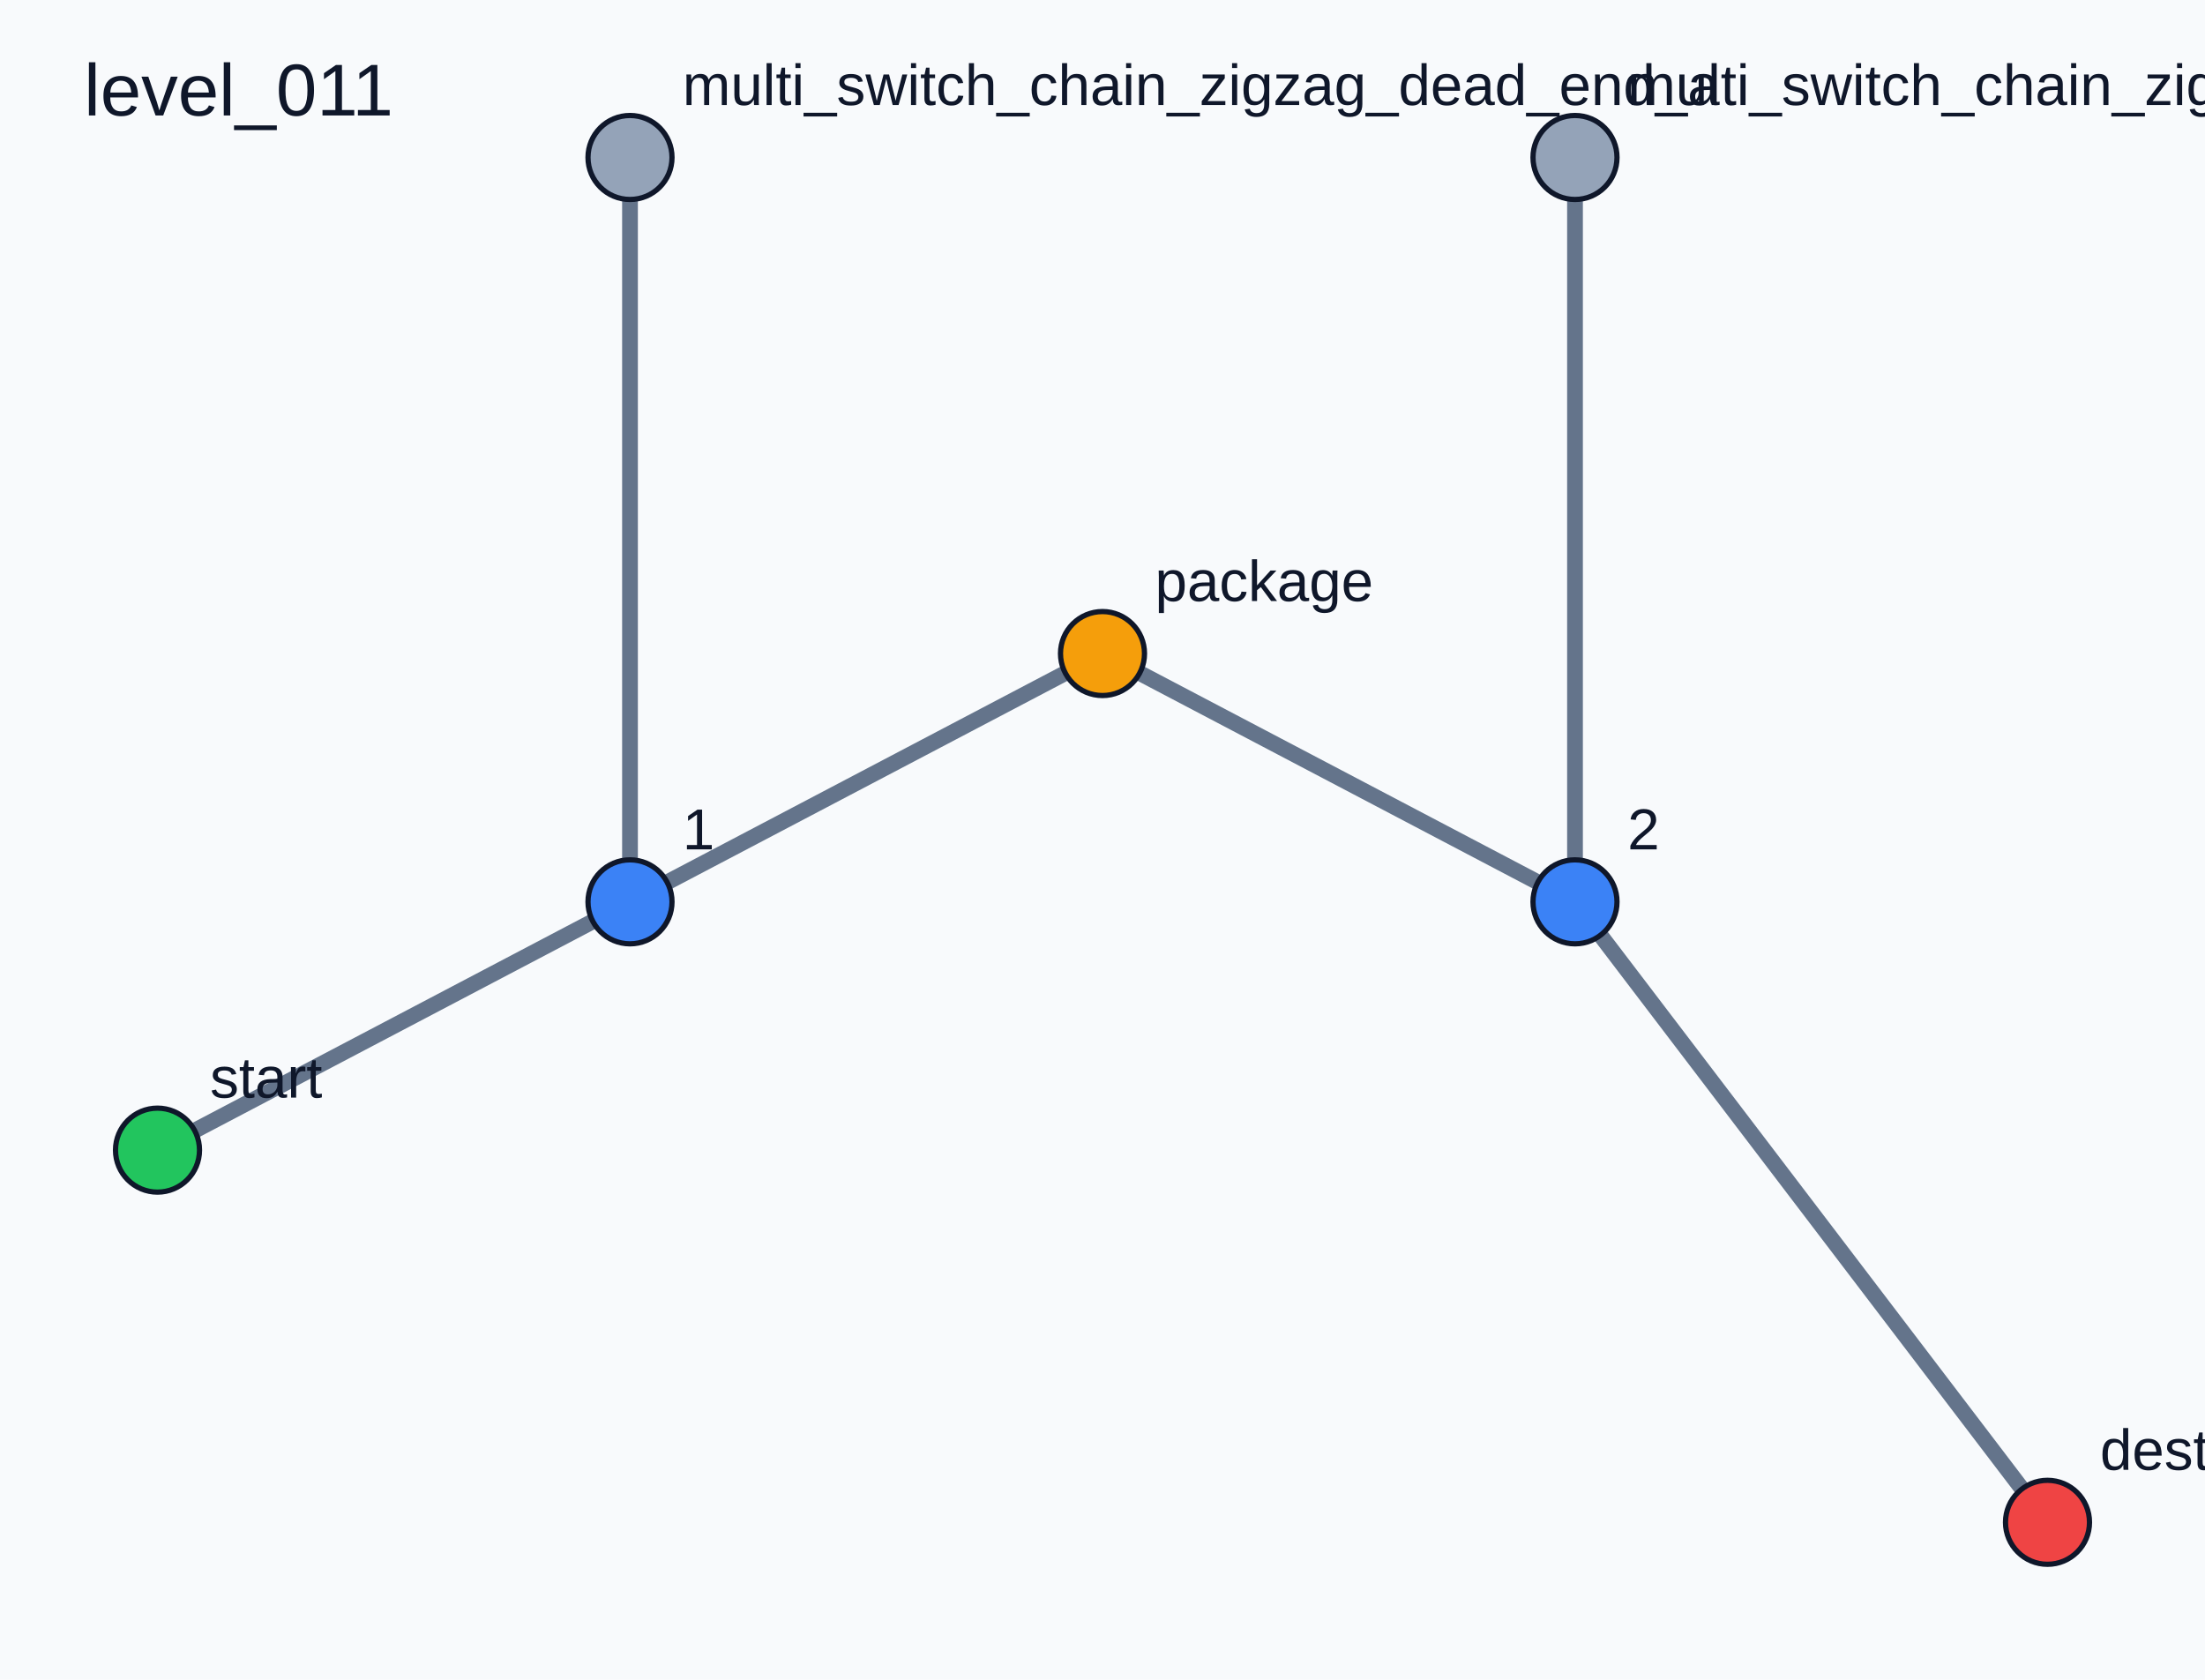
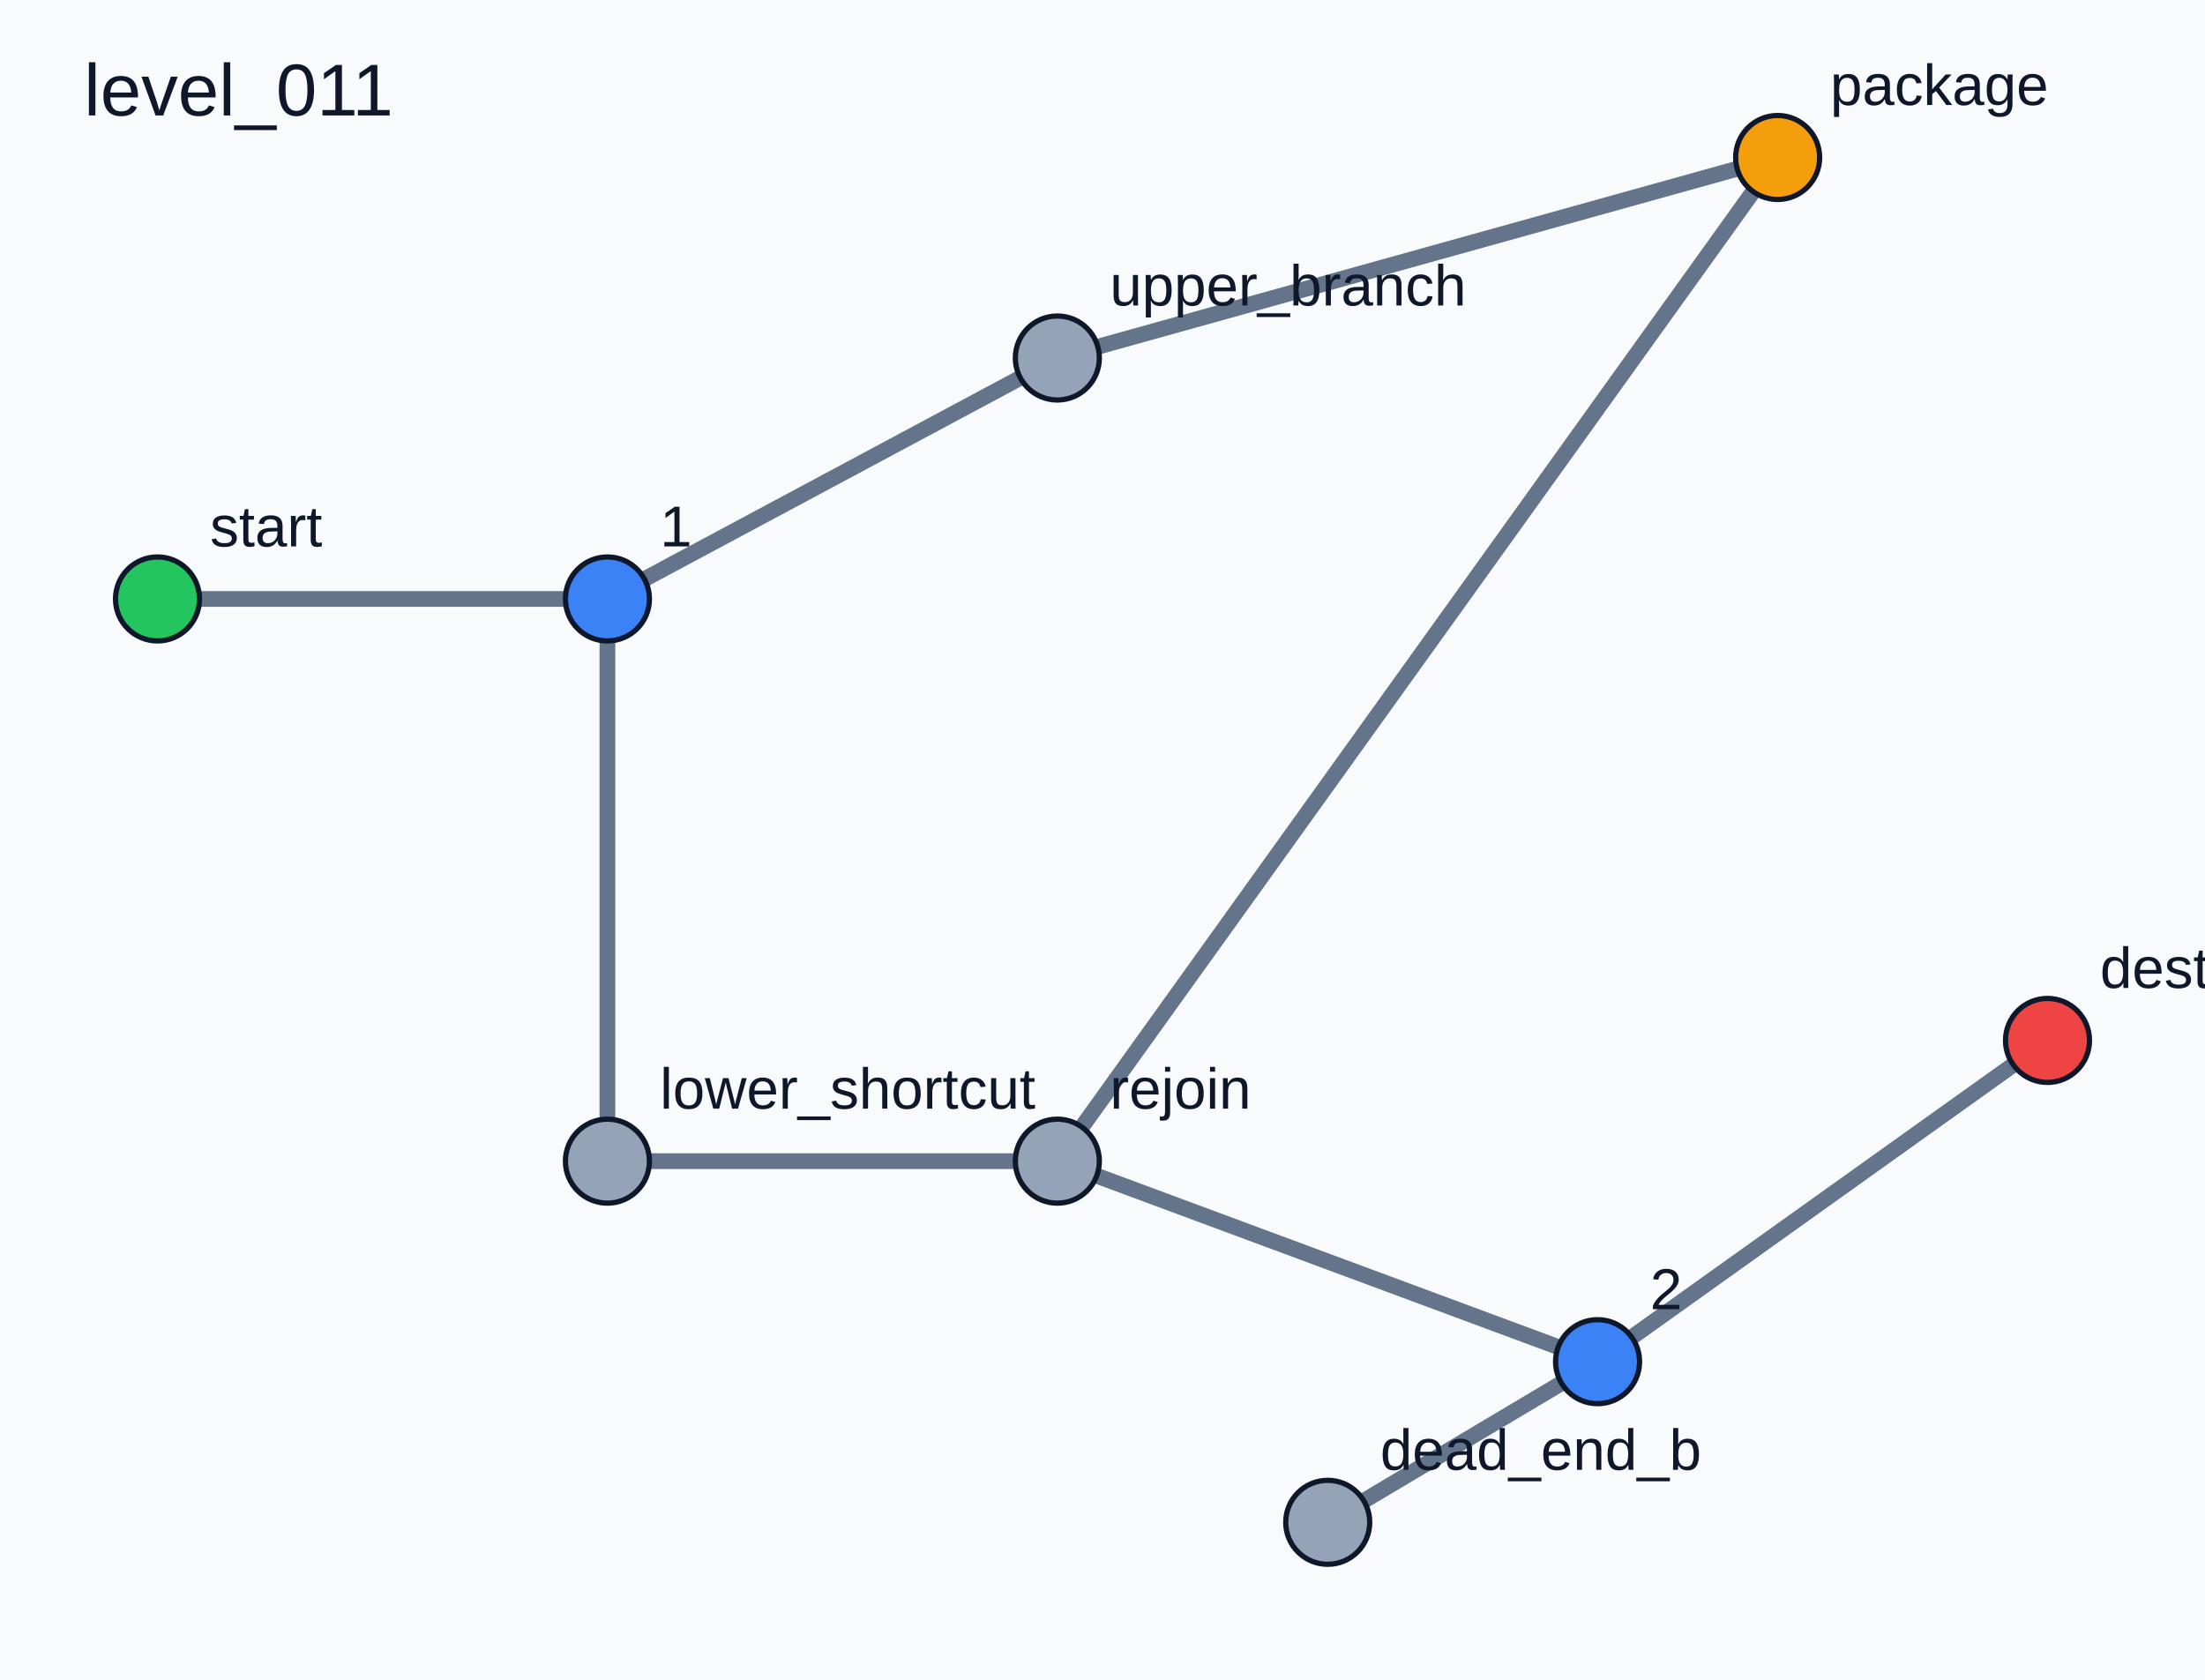
<svg xmlns="http://www.w3.org/2000/svg" width="420" height="320" viewBox="0 0 420 320">
  <rect width="100%" height="100%" fill="#f8fafc" />
  <text x="16" y="22" font-family="Arial" font-size="14" fill="#0f172a">level_011</text>
-   <line x1="30.0" y1="219.1" x2="120.0" y2="171.8" stroke="#64748b" stroke-width="3" />
-   <line x1="120.0" y1="171.8" x2="120.0" y2="30.0" stroke="#64748b" stroke-width="3" />
-   <line x1="120.0" y1="171.8" x2="210.0" y2="124.5" stroke="#64748b" stroke-width="3" />
-   <line x1="210.0" y1="124.5" x2="300.0" y2="171.8" stroke="#64748b" stroke-width="3" />
-   <line x1="300.0" y1="171.8" x2="300.0" y2="30.0" stroke="#64748b" stroke-width="3" />
-   <line x1="300.0" y1="171.8" x2="390.0" y2="290.0" stroke="#64748b" stroke-width="3" />
-   <circle cx="30.0" cy="219.1" r="8" fill="#22c55e" stroke="#0f172a" stroke-width="1" />
-   <text x="40.0" y="209.1" font-family="Arial" font-size="11" fill="#0f172a">start</text>
-   <circle cx="120.0" cy="171.8" r="8" fill="#3b82f6" stroke="#0f172a" stroke-width="1" />
-   <text x="130.0" y="161.8" font-family="Arial" font-size="11" fill="#0f172a">1</text>
-   <circle cx="210.0" cy="124.5" r="8" fill="#f59e0b" stroke="#0f172a" stroke-width="1" />
-   <text x="220.0" y="114.5" font-family="Arial" font-size="11" fill="#0f172a">package</text>
-   <circle cx="300.0" cy="171.8" r="8" fill="#3b82f6" stroke="#0f172a" stroke-width="1" />
-   <text x="310.0" y="161.8" font-family="Arial" font-size="11" fill="#0f172a">2</text>
-   <circle cx="390.0" cy="290.0" r="8" fill="#ef4444" stroke="#0f172a" stroke-width="1" />
-   <text x="400.0" y="280.0" font-family="Arial" font-size="11" fill="#0f172a">destination</text>
-   <circle cx="120.0" cy="30.0" r="8" fill="#94a3b8" stroke="#0f172a" stroke-width="1" />
-   <text x="130.0" y="20.0" font-family="Arial" font-size="11" fill="#0f172a">multi_switch_chain_zigzag_dead_end_a</text>
-   <circle cx="300.0" cy="30.0" r="8" fill="#94a3b8" stroke="#0f172a" stroke-width="1" />
-   <text x="310.0" y="20.0" font-family="Arial" font-size="11" fill="#0f172a">multi_switch_chain_zigzag_dead_end_b</text>
+   <line x1="30.0" y1="114.1" x2="115.7" y2="114.1" stroke="#64748b" stroke-width="3" />
+   <line x1="115.7" y1="114.1" x2="115.7" y2="221.2" stroke="#64748b" stroke-width="3" />
+   <line x1="115.7" y1="114.1" x2="201.4" y2="68.2" stroke="#64748b" stroke-width="3" />
+   <line x1="115.7" y1="221.2" x2="201.4" y2="221.2" stroke="#64748b" stroke-width="3" />
+   <line x1="201.4" y1="68.2" x2="338.6" y2="30.0" stroke="#64748b" stroke-width="3" />
+   <line x1="338.6" y1="30.0" x2="201.4" y2="221.2" stroke="#64748b" stroke-width="3" />
+   <line x1="201.4" y1="221.2" x2="304.3" y2="259.4" stroke="#64748b" stroke-width="3" />
+   <line x1="304.3" y1="259.4" x2="252.9" y2="290.0" stroke="#64748b" stroke-width="3" />
+   <line x1="304.3" y1="259.4" x2="390.0" y2="198.2" stroke="#64748b" stroke-width="3" />
+   <circle cx="30.0" cy="114.1" r="8" fill="#22c55e" stroke="#0f172a" stroke-width="1" />
+   <text x="40.0" y="104.1" font-family="Arial" font-size="11" fill="#0f172a">start</text>
+   <circle cx="115.7" cy="114.1" r="8" fill="#3b82f6" stroke="#0f172a" stroke-width="1" />
+   <text x="125.7" y="104.1" font-family="Arial" font-size="11" fill="#0f172a">1</text>
+   <circle cx="201.4" cy="68.2" r="8" fill="#94a3b8" stroke="#0f172a" stroke-width="1" />
+   <text x="211.4" y="58.2" font-family="Arial" font-size="11" fill="#0f172a">upper_branch</text>
+   <circle cx="338.6" cy="30.0" r="8" fill="#f59e0b" stroke="#0f172a" stroke-width="1" />
+   <text x="348.6" y="20.0" font-family="Arial" font-size="11" fill="#0f172a">package</text>
+   <circle cx="201.4" cy="221.2" r="8" fill="#94a3b8" stroke="#0f172a" stroke-width="1" />
+   <text x="211.4" y="211.2" font-family="Arial" font-size="11" fill="#0f172a">rejoin</text>
+   <circle cx="304.3" cy="259.4" r="8" fill="#3b82f6" stroke="#0f172a" stroke-width="1" />
+   <text x="314.3" y="249.4" font-family="Arial" font-size="11" fill="#0f172a">2</text>
+   <circle cx="390.0" cy="198.2" r="8" fill="#ef4444" stroke="#0f172a" stroke-width="1" />
+   <text x="400.0" y="188.2" font-family="Arial" font-size="11" fill="#0f172a">destination</text>
+   <circle cx="115.7" cy="221.2" r="8" fill="#94a3b8" stroke="#0f172a" stroke-width="1" />
+   <text x="125.7" y="211.2" font-family="Arial" font-size="11" fill="#0f172a">lower_shortcut</text>
+   <circle cx="252.9" cy="290.0" r="8" fill="#94a3b8" stroke="#0f172a" stroke-width="1" />
+   <text x="262.9" y="280.0" font-family="Arial" font-size="11" fill="#0f172a">dead_end_b</text>
</svg>
